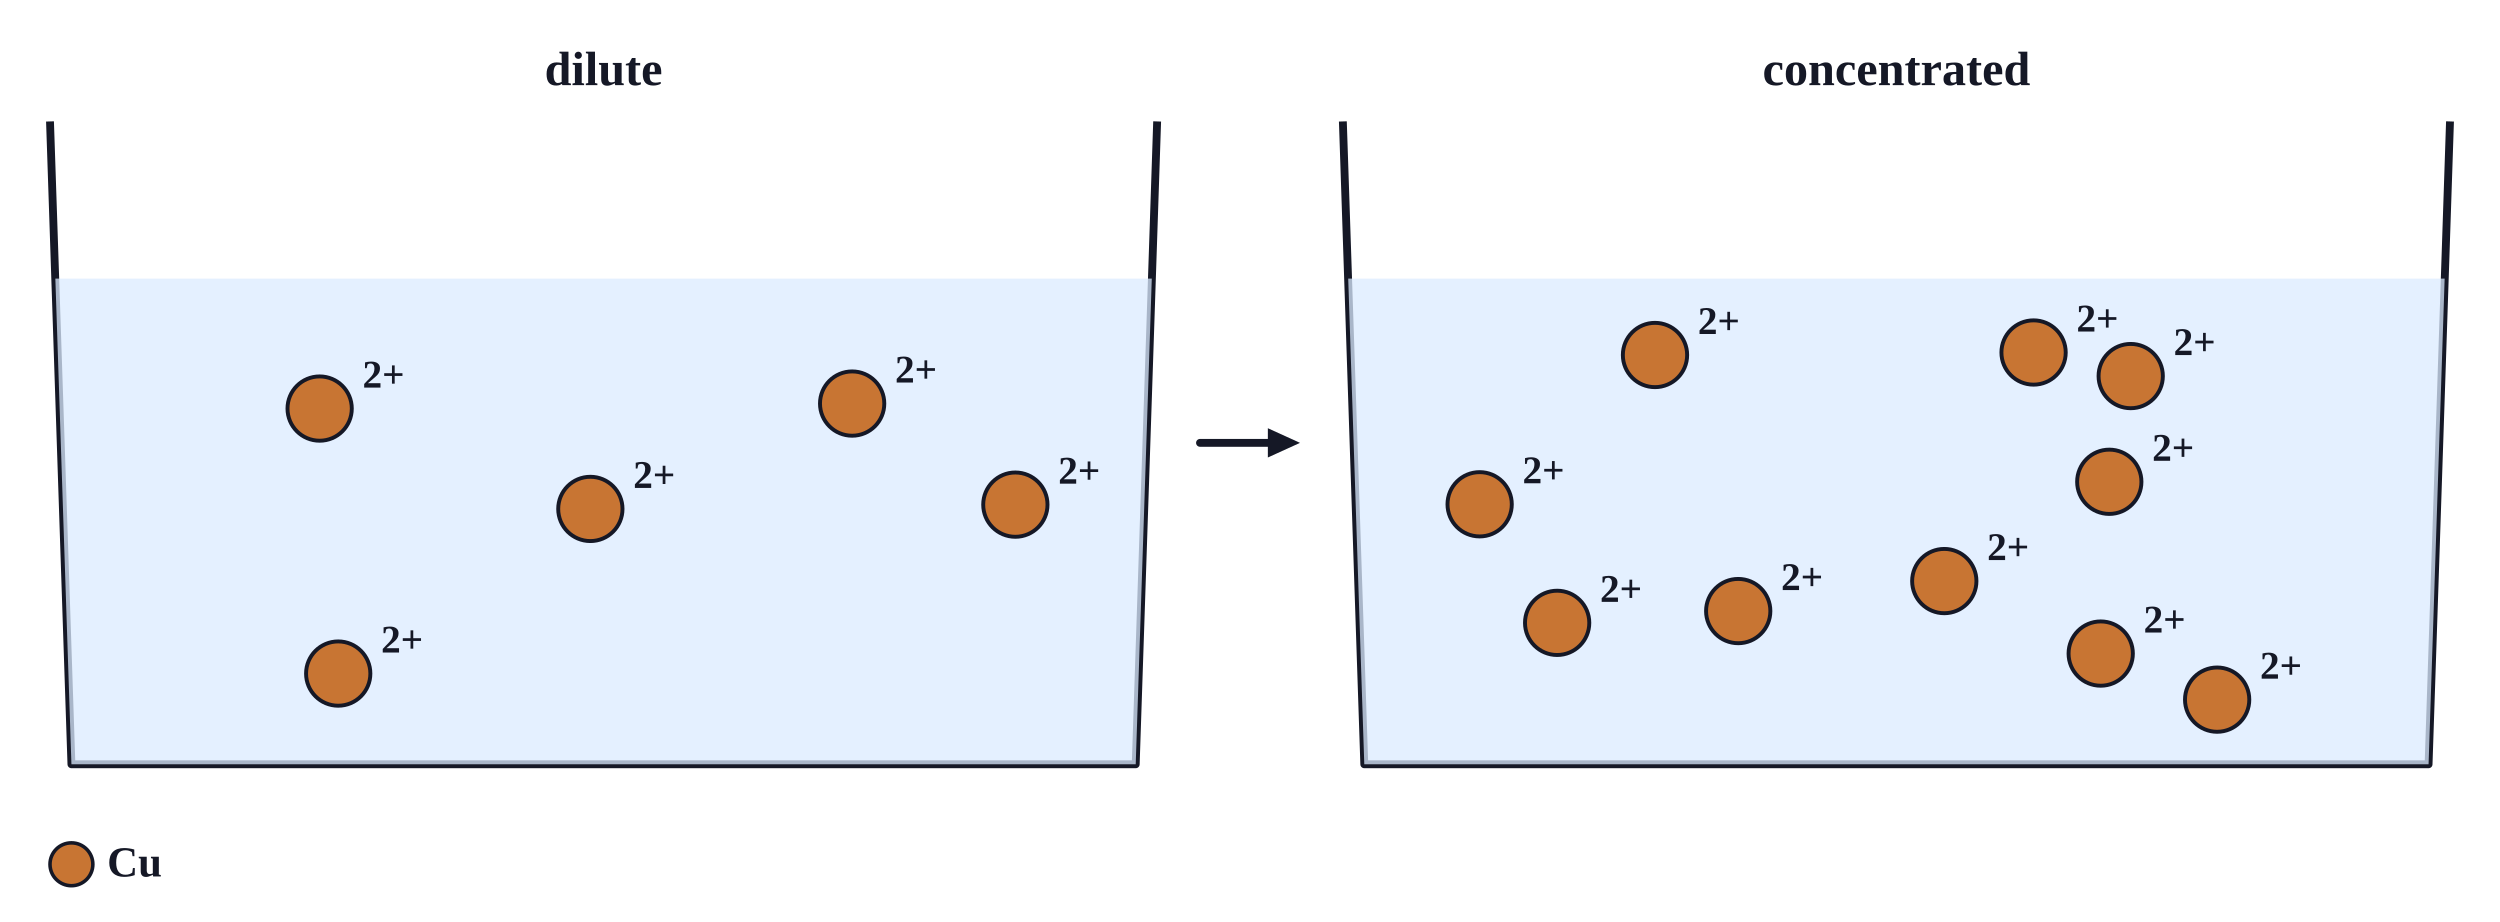
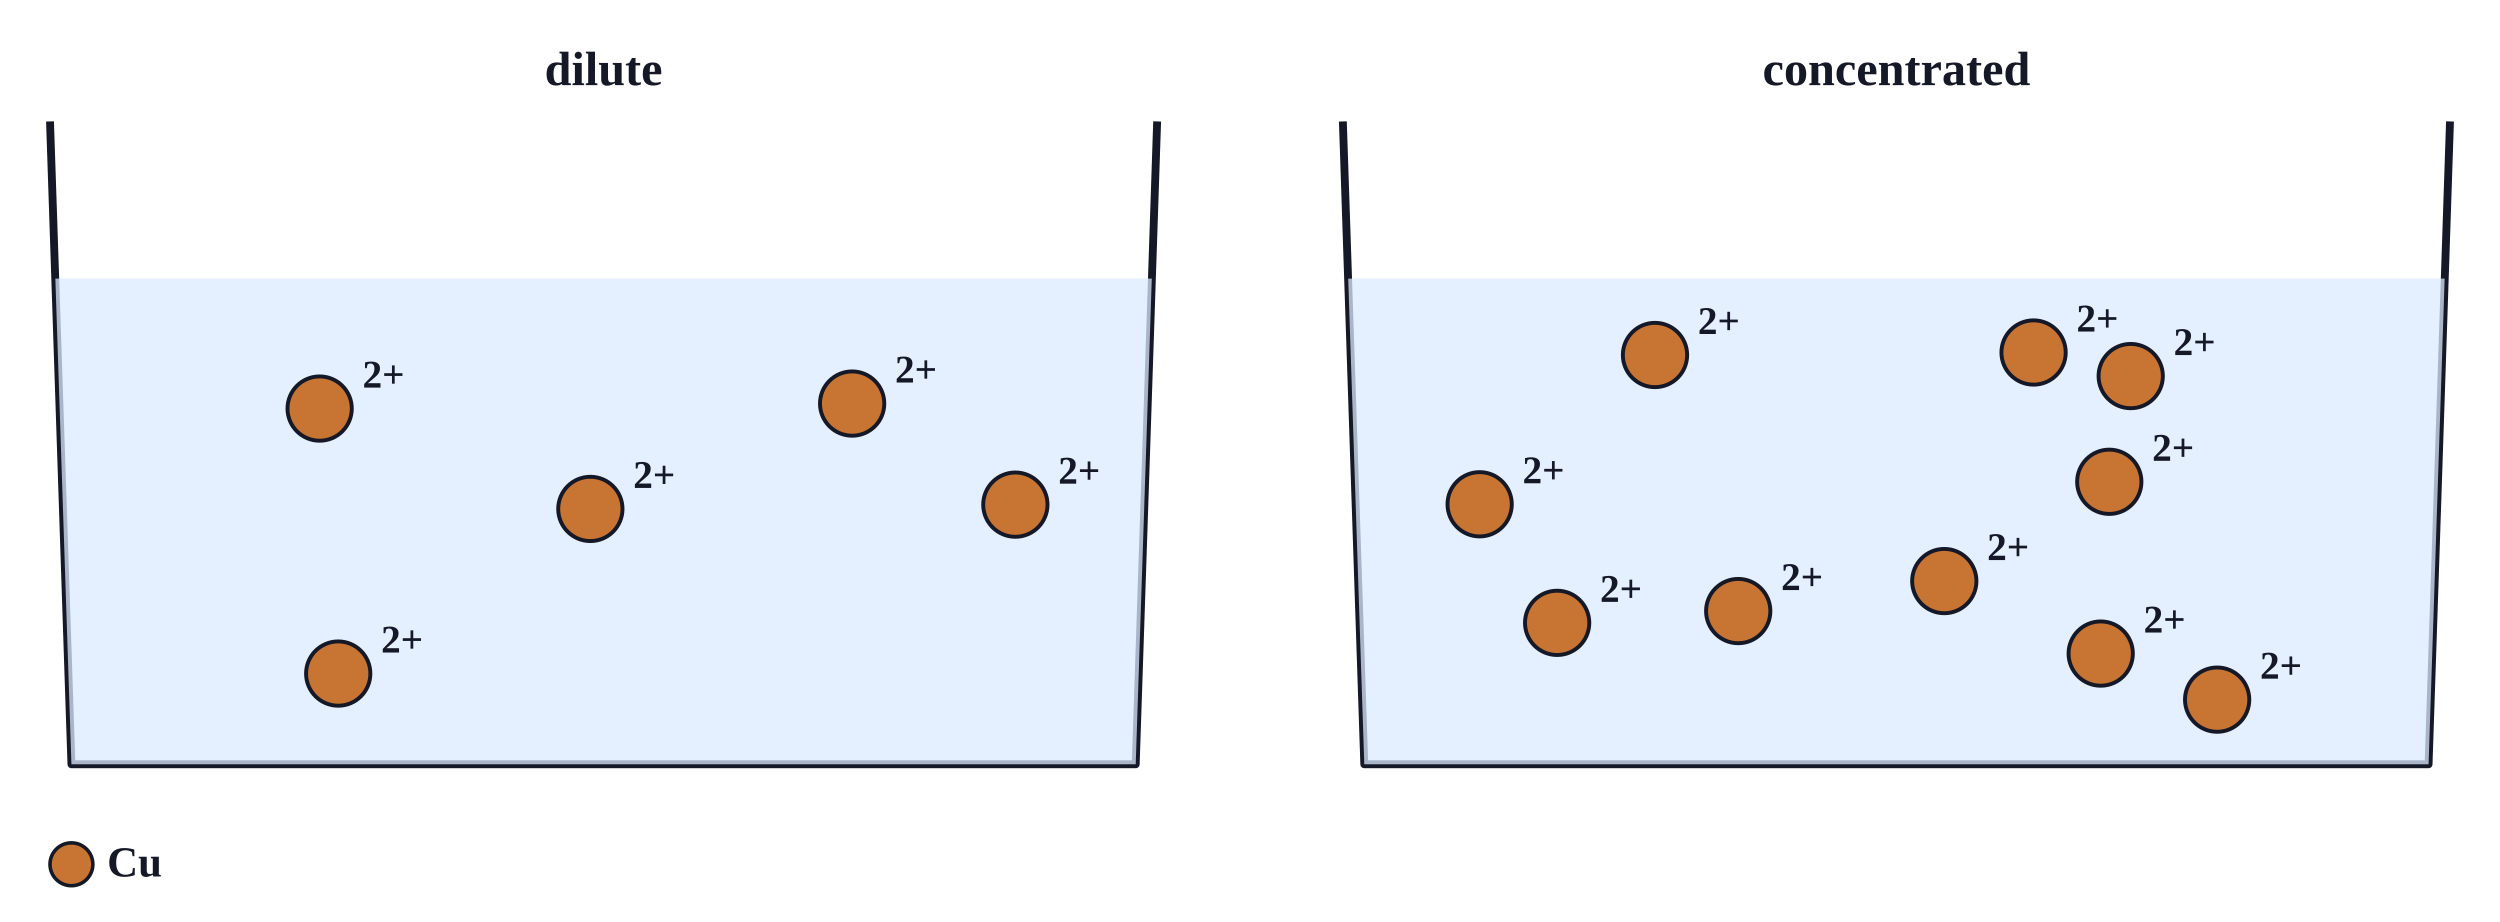
<svg xmlns="http://www.w3.org/2000/svg" viewBox="0 0 700.0 258.0" width="700.0" height="258.0" role="img" aria-label="Two beakers filled to the same level; the left has five dissolved copper ions, the right ten." style="color:var(--vx-ink, #151826);font-family:inherit;max-width:100%;height:auto">
  <text x="169.0" y="20.0" font-size="13.5" font-weight="700" text-anchor="middle" dominant-baseline="middle" fill="var(--vx-ink, #151826)">dilute</text>
  <path d="M14.0 34.0 L20.0 214.0 L318.0 214.0 L324.0 34.0" fill="none" stroke="var(--vx-ink, #151826)" stroke-width="2.2" stroke-linejoin="round" />
  <path d="M15.5 78.0 L20.0 214.0 L318.0 214.0 L322.5 78.0 Z" fill="#dbeafe" fill-opacity=".75" />
  <circle cx="238.6" cy="113.0" r="9.0" fill="#c87533" stroke="#151826" stroke-width="1.1" />
  <text x="250.6" y="104.0" font-size="11" font-weight="800" text-anchor="start" dominant-baseline="middle" fill="var(--vx-ink, #151826)">2+</text>
  <circle cx="94.7" cy="188.6" r="9.0" fill="#c87533" stroke="#151826" stroke-width="1.1" />
  <text x="106.7" y="179.6" font-size="11" font-weight="800" text-anchor="start" dominant-baseline="middle" fill="var(--vx-ink, #151826)">2+</text>
  <circle cx="165.3" cy="142.5" r="9.0" fill="#c87533" stroke="#151826" stroke-width="1.1" />
  <text x="177.3" y="133.5" font-size="11" font-weight="800" text-anchor="start" dominant-baseline="middle" fill="var(--vx-ink, #151826)">2+</text>
  <circle cx="284.3" cy="141.3" r="9.0" fill="#c87533" stroke="#151826" stroke-width="1.1" />
  <text x="296.3" y="132.3" font-size="11" font-weight="800" text-anchor="start" dominant-baseline="middle" fill="var(--vx-ink, #151826)">2+</text>
  <circle cx="89.5" cy="114.4" r="9.0" fill="#c87533" stroke="#151826" stroke-width="1.1" />
  <text x="101.5" y="105.4" font-size="11" font-weight="800" text-anchor="start" dominant-baseline="middle" fill="var(--vx-ink, #151826)">2+</text>
-   <path d="M336.0 124.0 L355.9 124.0" stroke="var(--vx-ink, #151826)" stroke-width="2.2" stroke-linecap="round" fill="none" />
-   <path d="M364.0 124.0 L355.0 128.1 L355.0 119.9 Z" fill="var(--vx-ink, #151826)" />
  <text x="531.0" y="20.0" font-size="13.5" font-weight="700" text-anchor="middle" dominant-baseline="middle" fill="var(--vx-ink, #151826)">concentrated</text>
  <path d="M376.0 34.0 L382.0 214.0 L680.0 214.0 L686.0 34.0" fill="none" stroke="var(--vx-ink, #151826)" stroke-width="2.2" stroke-linejoin="round" />
  <path d="M377.5 78.0 L382.0 214.0 L680.0 214.0 L684.5 78.0 Z" fill="#dbeafe" fill-opacity=".75" />
  <circle cx="414.3" cy="141.2" r="9.0" fill="#c87533" stroke="#151826" stroke-width="1.1" />
  <text x="426.3" y="132.2" font-size="11" font-weight="800" text-anchor="start" dominant-baseline="middle" fill="var(--vx-ink, #151826)">2+</text>
  <circle cx="486.7" cy="171.1" r="9.0" fill="#c87533" stroke="#151826" stroke-width="1.1" />
  <text x="498.7" y="162.1" font-size="11" font-weight="800" text-anchor="start" dominant-baseline="middle" fill="var(--vx-ink, #151826)">2+</text>
  <circle cx="596.6" cy="105.3" r="9.0" fill="#c87533" stroke="#151826" stroke-width="1.1" />
  <text x="608.6" y="96.3" font-size="11" font-weight="800" text-anchor="start" dominant-baseline="middle" fill="var(--vx-ink, #151826)">2+</text>
  <circle cx="544.4" cy="162.7" r="9.0" fill="#c87533" stroke="#151826" stroke-width="1.1" />
  <text x="556.4" y="153.7" font-size="11" font-weight="800" text-anchor="start" dominant-baseline="middle" fill="var(--vx-ink, #151826)">2+</text>
  <circle cx="588.2" cy="183.0" r="9.0" fill="#c87533" stroke="#151826" stroke-width="1.1" />
  <text x="600.2" y="174.0" font-size="11" font-weight="800" text-anchor="start" dominant-baseline="middle" fill="var(--vx-ink, #151826)">2+</text>
  <circle cx="620.8" cy="195.9" r="9.0" fill="#c87533" stroke="#151826" stroke-width="1.1" />
  <text x="632.8" y="186.9" font-size="11" font-weight="800" text-anchor="start" dominant-baseline="middle" fill="var(--vx-ink, #151826)">2+</text>
  <circle cx="436.0" cy="174.4" r="9.0" fill="#c87533" stroke="#151826" stroke-width="1.1" />
  <text x="448.0" y="165.4" font-size="11" font-weight="800" text-anchor="start" dominant-baseline="middle" fill="var(--vx-ink, #151826)">2+</text>
  <circle cx="590.6" cy="134.9" r="9.0" fill="#c87533" stroke="#151826" stroke-width="1.1" />
  <text x="602.6" y="125.9" font-size="11" font-weight="800" text-anchor="start" dominant-baseline="middle" fill="var(--vx-ink, #151826)">2+</text>
  <circle cx="569.4" cy="98.7" r="9.0" fill="#c87533" stroke="#151826" stroke-width="1.1" />
  <text x="581.4" y="89.7" font-size="11" font-weight="800" text-anchor="start" dominant-baseline="middle" fill="var(--vx-ink, #151826)">2+</text>
  <circle cx="463.4" cy="99.4" r="9.0" fill="#c87533" stroke="#151826" stroke-width="1.1" />
  <text x="475.4" y="90.4" font-size="11" font-weight="800" text-anchor="start" dominant-baseline="middle" fill="var(--vx-ink, #151826)">2+</text>
  <circle cx="20" cy="242" r="6" fill="#c87533" stroke="#151826" stroke-width="1" />
  <text x="30.0" y="242.0" font-size="12" font-weight="600" text-anchor="start" dominant-baseline="middle" fill="var(--vx-ink, #151826)">Cu</text>
</svg>
